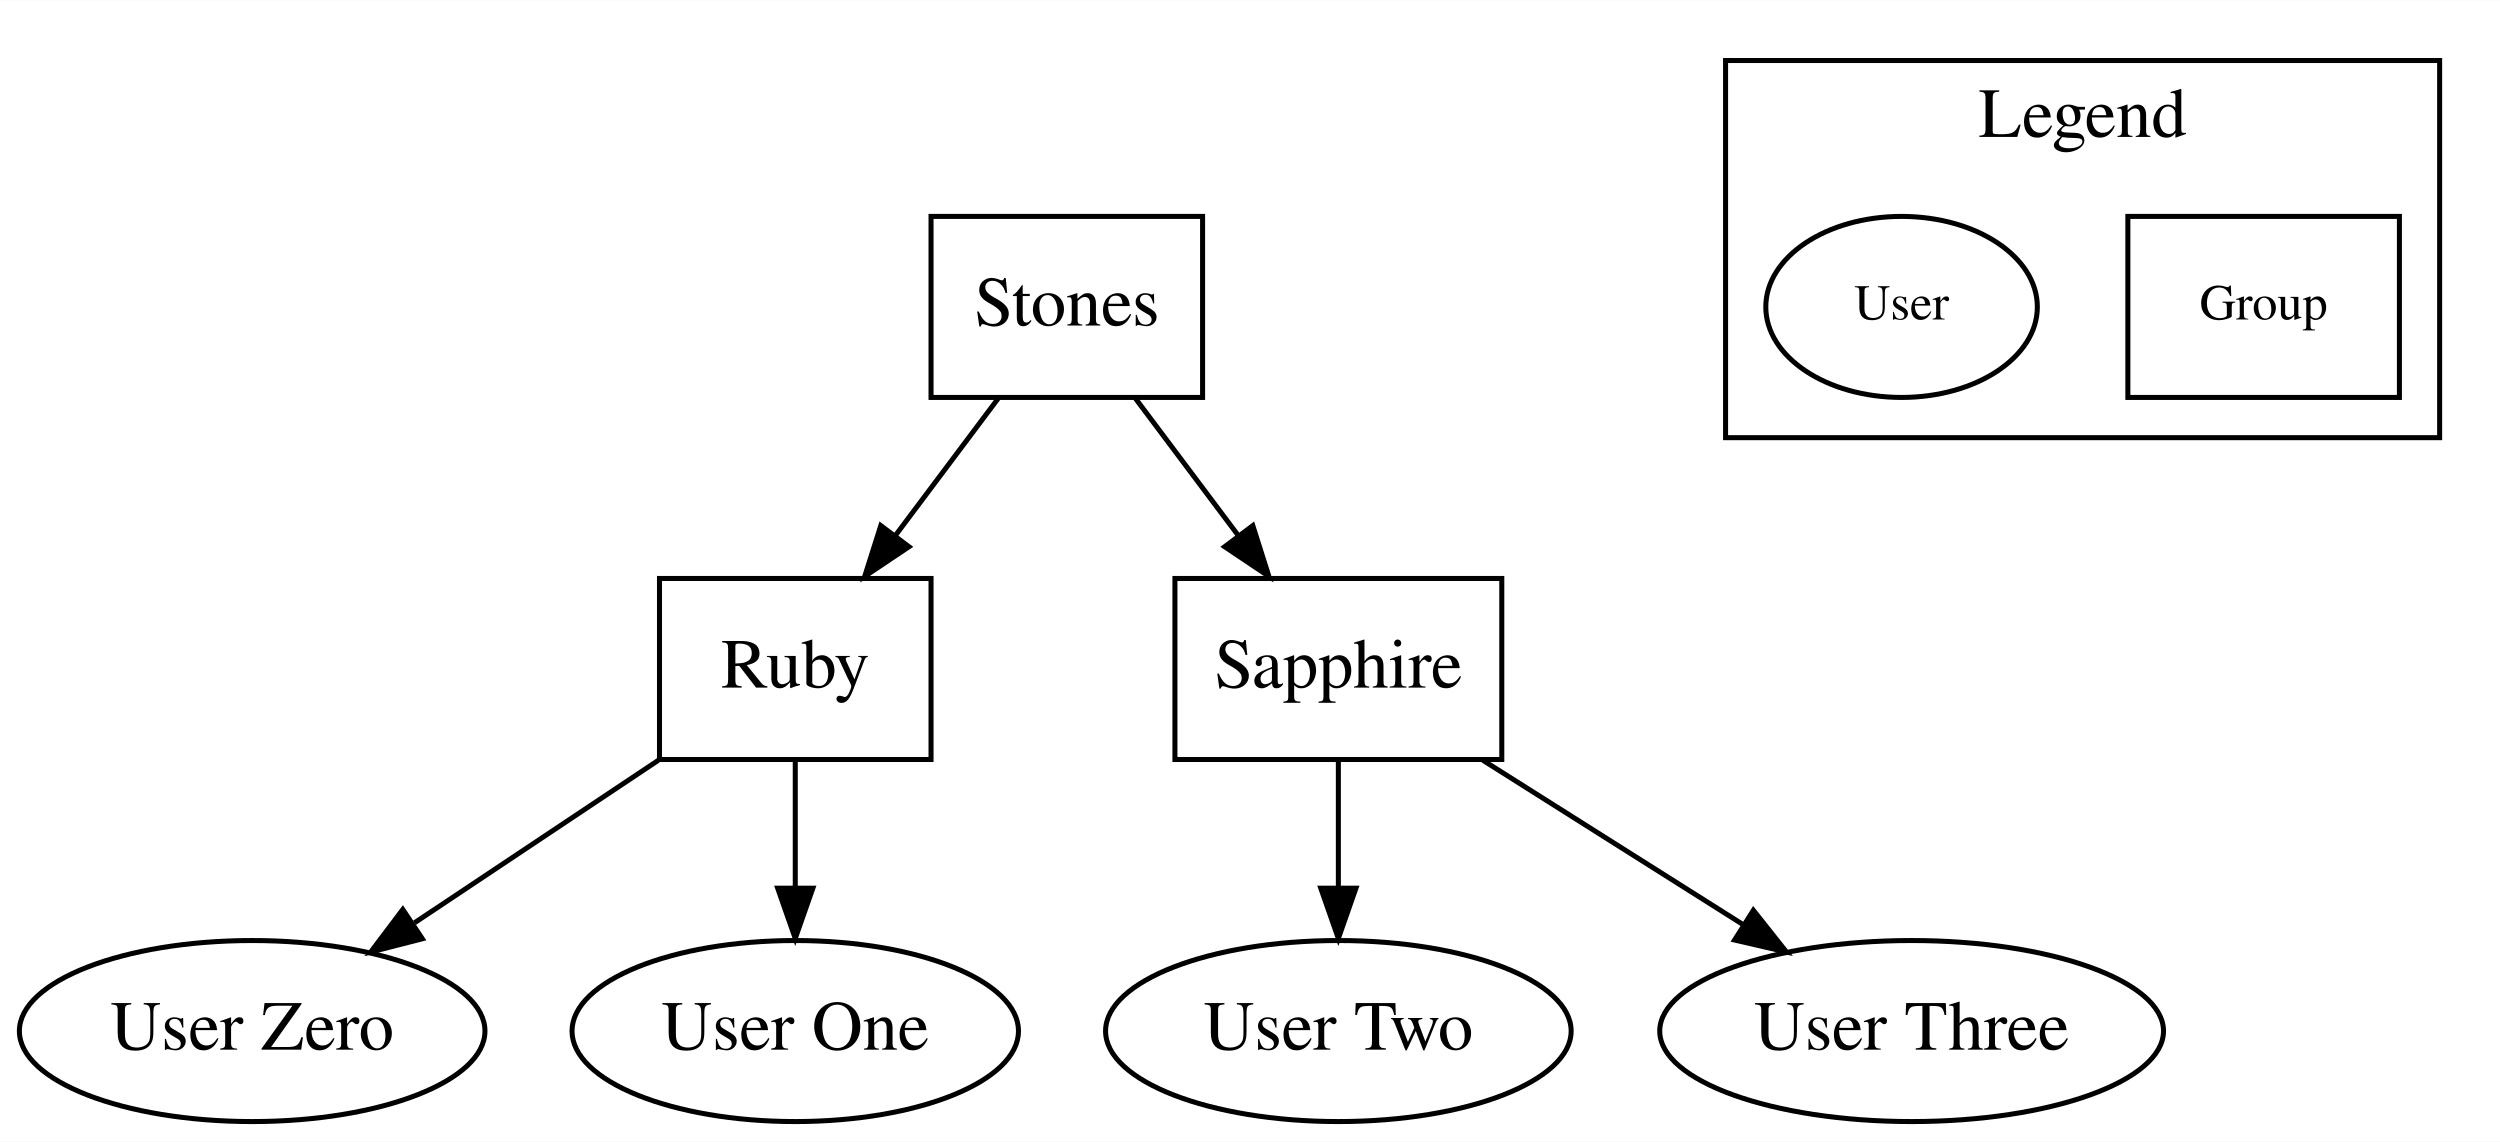
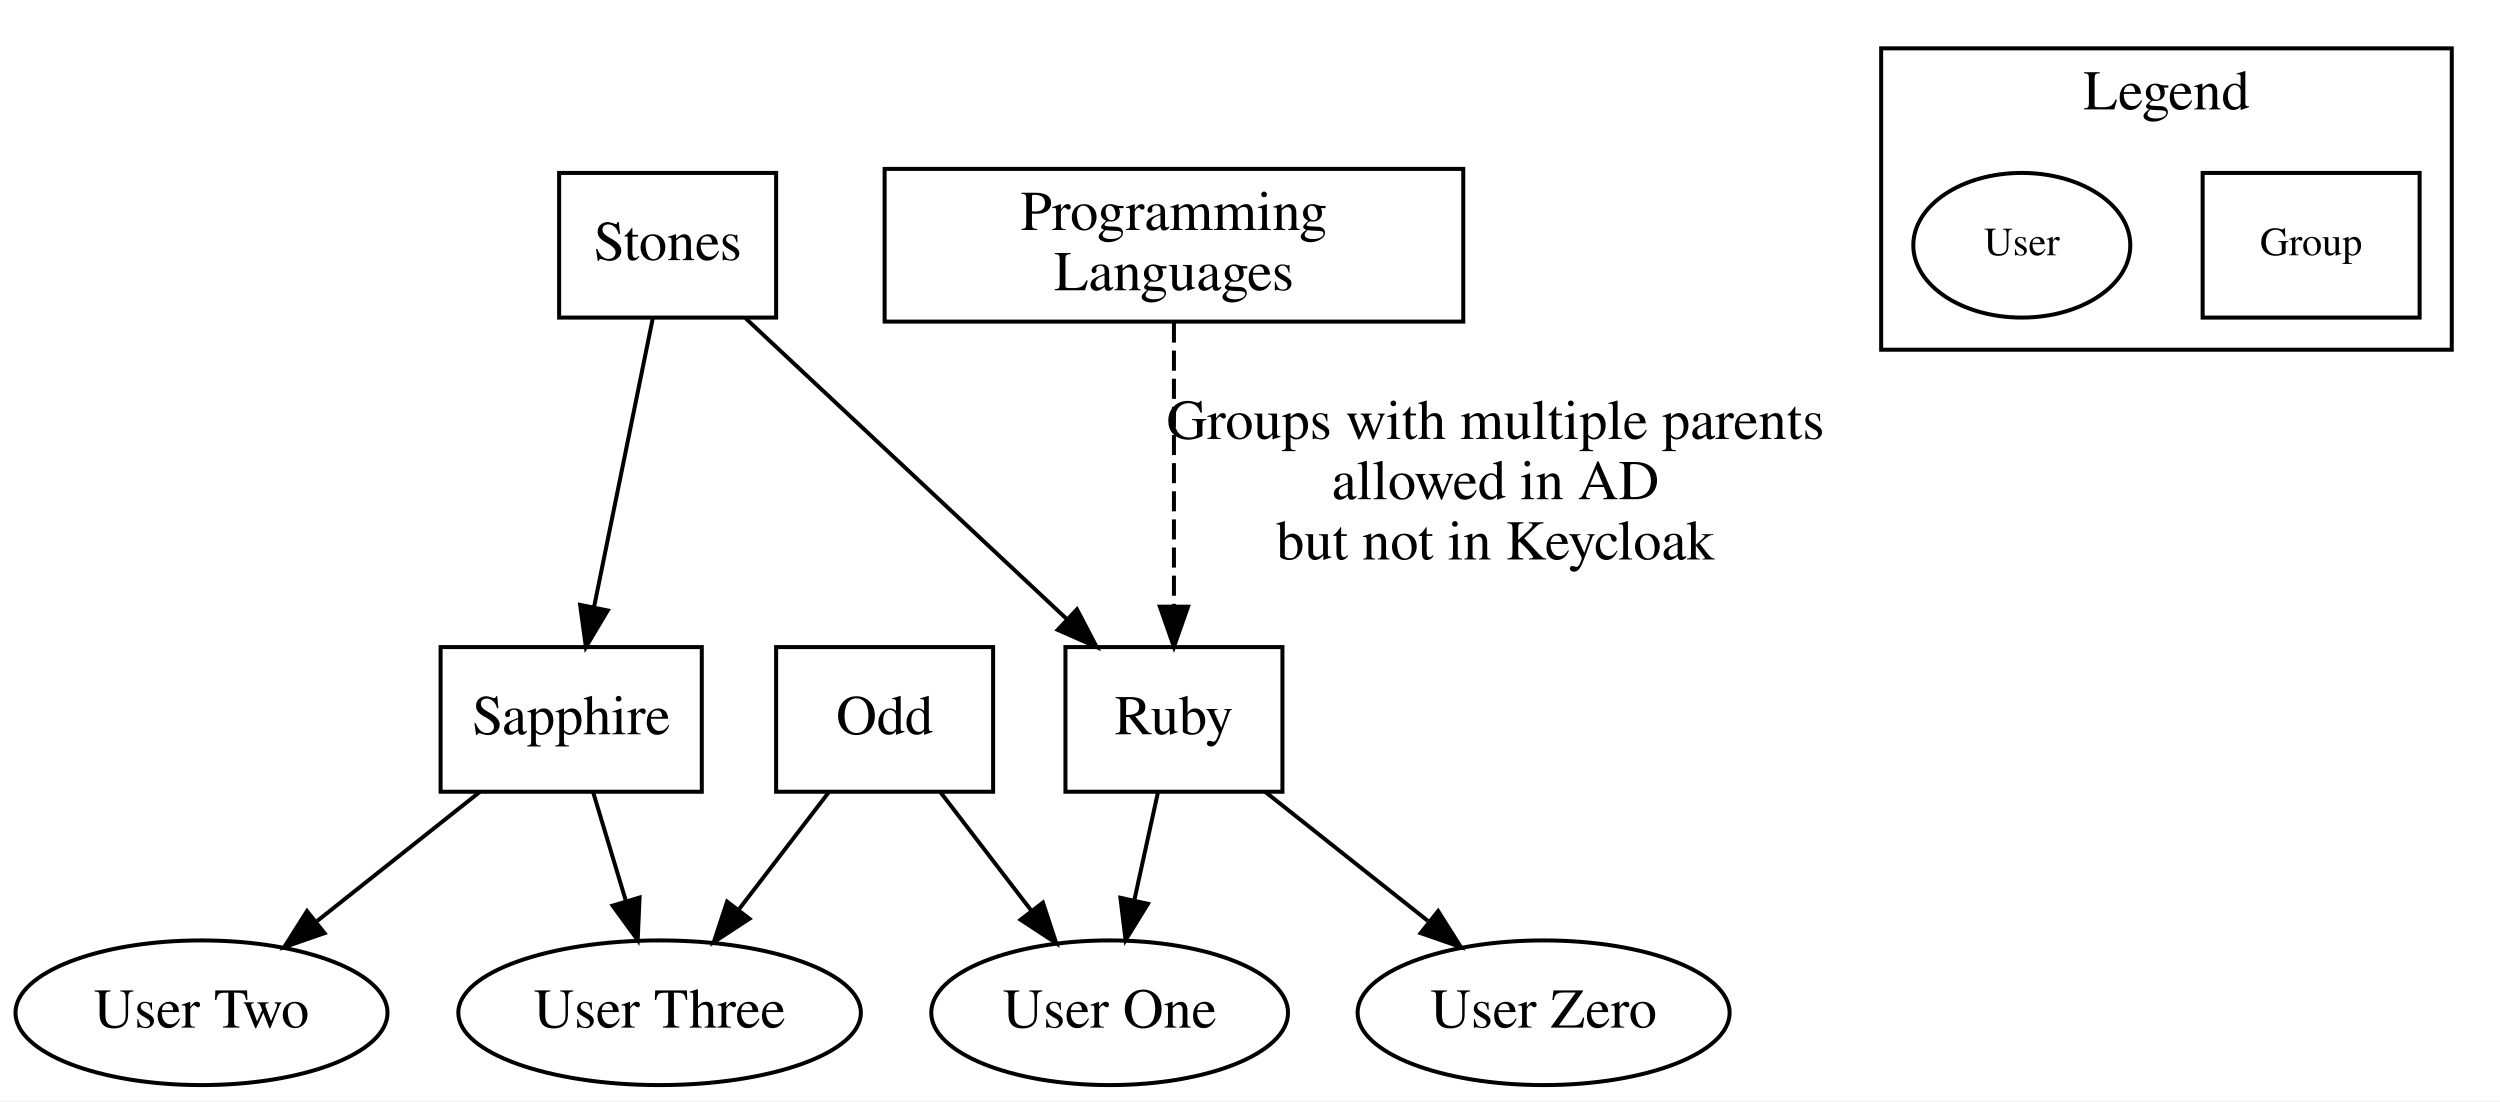
- <svg xmlns="http://www.w3.org/2000/svg" width="497pt" height="227pt" viewBox="0.00 0.00 497.15 227.00">
-   <g id="graph0" class="graph" transform="scale(1 1) rotate(0) translate(4 223)">
-     <polygon fill="#ffffff" stroke="transparent" points="-4,4 -4,-223 493.146,-223 493.146,4 -4,4" />
+ <svg xmlns="http://www.w3.org/2000/svg" width="622pt" height="274pt" viewBox="0.00 0.00 622.15 274.00">
+   <g id="graph0" class="graph" transform="scale(1 1) rotate(0) translate(4 270)">
+     <polygon fill="#ffffff" stroke="transparent" points="-4,4 -4,-270 618.146,-270 618.146,4 -4,4" />
    <g id="clust1" class="cluster">
-       <polygon fill="none" stroke="#000000" points="339.146,-136 339.146,-211 481.146,-211 481.146,-136 339.146,-136" />
-       <text text-anchor="middle" x="410.146" y="-195.8" font-family="Times,serif" font-size="14.00" fill="#000000">Legend</text>
+       <polygon fill="none" stroke="#000000" points="464.146,-183 464.146,-258 606.146,-258 606.146,-183 464.146,-183" />
+       <text text-anchor="middle" x="535.146" y="-242.8" font-family="Times,serif" font-size="14.00" fill="#000000">Legend</text>
    </g>
    <g id="node1" class="node">
-       <polygon fill="none" stroke="#000000" points="235.146,-180 181.146,-180 181.146,-144 235.146,-144 235.146,-180" />
-       <text text-anchor="middle" x="208.146" y="-158.3" font-family="Times,serif" font-size="14.00" fill="#000000">Stones</text>
+       <polygon fill="none" stroke="#000000" points="189.146,-227 135.146,-227 135.146,-191 189.146,-191 189.146,-227" />
+       <text text-anchor="middle" x="162.146" y="-205.3" font-family="Times,serif" font-size="14.00" fill="#000000">Stones</text>
    </g>
    <g id="node2" class="node">
-       <polygon fill="none" stroke="#000000" points="181.146,-108 127.146,-108 127.146,-72 181.146,-72 181.146,-108" />
-       <text text-anchor="middle" x="154.146" y="-86.3" font-family="Times,serif" font-size="14.00" fill="#000000">Ruby</text>
+       <polygon fill="none" stroke="#000000" points="315.146,-109 261.146,-109 261.146,-73 315.146,-73 315.146,-109" />
+       <text text-anchor="middle" x="288.146" y="-87.3" font-family="Times,serif" font-size="14.00" fill="#000000">Ruby</text>
    </g>
    <g id="edge1" class="edge">
-       <path fill="none" stroke="#000000" d="M194.519,-143.831C188.3,-135.539 180.814,-125.557 173.986,-116.453" />
-       <polygon fill="#000000" stroke="#000000" points="176.756,-114.313 167.956,-108.413 171.156,-118.513 176.756,-114.313" />
+       <path fill="none" stroke="#000000" d="M181.557,-190.821C202.985,-170.754 237.608,-138.329 261.551,-115.906" />
+       <polygon fill="#000000" stroke="#000000" points="264.013,-118.396 268.919,-109.006 259.228,-113.287 264.013,-118.396" />
    </g>
    <g id="node3" class="node">
-       <polygon fill="none" stroke="#000000" points="294.646,-108 229.646,-108 229.646,-72 294.646,-72 294.646,-108" />
-       <text text-anchor="middle" x="262.146" y="-86.3" font-family="Times,serif" font-size="14.00" fill="#000000">Sapphire</text>
+       <polygon fill="none" stroke="#000000" points="170.646,-109 105.646,-109 105.646,-73 170.646,-73 170.646,-109" />
+       <text text-anchor="middle" x="138.146" y="-87.3" font-family="Times,serif" font-size="14.00" fill="#000000">Sapphire</text>
    </g>
    <g id="edge2" class="edge">
-       <path fill="none" stroke="#000000" d="M221.772,-143.831C227.992,-135.539 235.478,-125.557 242.306,-116.453" />
-       <polygon fill="#000000" stroke="#000000" points="245.136,-118.513 248.336,-108.413 239.536,-114.313 245.136,-118.513" />
+       <path fill="none" stroke="#000000" d="M158.448,-190.821C154.544,-171.623 148.338,-141.113 143.815,-118.873" />
+       <polygon fill="#000000" stroke="#000000" points="147.231,-118.108 141.808,-109.006 140.371,-119.503 147.231,-118.108" />
    </g>
    <g id="node4" class="node">
-       <ellipse fill="none" stroke="#000000" cx="46.146" cy="-18" rx="46.292" ry="18" />
-       <text text-anchor="middle" x="46.146" y="-14.3" font-family="Times,serif" font-size="14.00" fill="#000000">User Zero</text>
+       <ellipse fill="none" stroke="#000000" cx="380.146" cy="-18" rx="46.292" ry="18" />
+       <text text-anchor="middle" x="380.146" y="-14.3" font-family="Times,serif" font-size="14.00" fill="#000000">User Zero</text>
    </g>
    <g id="edge3" class="edge">
-       <path fill="none" stroke="#000000" d="M126.893,-71.831C112.162,-62.011 93.879,-49.822 78.437,-39.528" />
-       <polygon fill="#000000" stroke="#000000" points="79.984,-36.352 69.722,-33.717 76.101,-42.176 79.984,-36.352" />
+       <path fill="none" stroke="#000000" d="M310.887,-72.955C323.109,-63.257 338.304,-51.201 351.344,-40.854" />
+       <polygon fill="#000000" stroke="#000000" points="353.891,-43.3 359.549,-34.343 349.54,-37.817 353.891,-43.3" />
    </g>
    <g id="node5" class="node">
-       <ellipse fill="none" stroke="#000000" cx="154.146" cy="-18" rx="44.393" ry="18" />
-       <text text-anchor="middle" x="154.146" y="-14.3" font-family="Times,serif" font-size="14.00" fill="#000000">User One</text>
+       <ellipse fill="none" stroke="#000000" cx="272.146" cy="-18" rx="44.393" ry="18" />
+       <text text-anchor="middle" x="272.146" y="-14.3" font-family="Times,serif" font-size="14.00" fill="#000000">User One</text>
    </g>
    <g id="edge4" class="edge">
-       <path fill="none" stroke="#000000" d="M154.146,-71.831C154.146,-64.131 154.146,-54.974 154.146,-46.417" />
-       <polygon fill="#000000" stroke="#000000" points="157.646,-46.413 154.146,-36.413 150.646,-46.413 157.646,-46.413" />
+       <path fill="none" stroke="#000000" d="M284.191,-72.955C282.402,-64.795 280.248,-54.965 278.259,-45.889" />
+       <polygon fill="#000000" stroke="#000000" points="281.671,-45.109 276.111,-36.09 274.833,-46.608 281.671,-45.109" />
    </g>
    <g id="node6" class="node">
-       <ellipse fill="none" stroke="#000000" cx="262.146" cy="-18" rx="46.292" ry="18" />
-       <text text-anchor="middle" x="262.146" y="-14.3" font-family="Times,serif" font-size="14.00" fill="#000000">User Two</text>
+       <ellipse fill="none" stroke="#000000" cx="46.146" cy="-18" rx="46.292" ry="18" />
+       <text text-anchor="middle" x="46.146" y="-14.3" font-family="Times,serif" font-size="14.00" fill="#000000">User Two</text>
    </g>
    <g id="edge5" class="edge">
-       <path fill="none" stroke="#000000" d="M262.146,-71.831C262.146,-64.131 262.146,-54.974 262.146,-46.417" />
-       <polygon fill="#000000" stroke="#000000" points="265.646,-46.413 262.146,-36.413 258.646,-46.413 265.646,-46.413" />
+       <path fill="none" stroke="#000000" d="M115.404,-72.955C103.183,-63.257 87.988,-51.201 74.948,-40.854" />
+       <polygon fill="#000000" stroke="#000000" points="76.751,-37.817 66.742,-34.343 72.4,-43.3 76.751,-37.817" />
    </g>
    <g id="node7" class="node">
-       <ellipse fill="none" stroke="#000000" cx="376.146" cy="-18" rx="50.091" ry="18" />
-       <text text-anchor="middle" x="376.146" y="-14.3" font-family="Times,serif" font-size="14.00" fill="#000000">User Three</text>
+       <ellipse fill="none" stroke="#000000" cx="160.146" cy="-18" rx="50.091" ry="18" />
+       <text text-anchor="middle" x="160.146" y="-14.3" font-family="Times,serif" font-size="14.00" fill="#000000">User Three</text>
    </g>
    <g id="edge6" class="edge">
-       <path fill="none" stroke="#000000" d="M290.913,-71.831C306.607,-61.919 326.122,-49.594 342.517,-39.239" />
-       <polygon fill="#000000" stroke="#000000" points="344.674,-42.017 351.26,-33.717 340.936,-36.098 344.674,-42.017" />
+       <path fill="none" stroke="#000000" d="M143.584,-72.955C146.043,-64.795 149.006,-54.965 151.741,-45.889" />
+       <polygon fill="#000000" stroke="#000000" points="155.16,-46.675 154.694,-36.09 148.457,-44.655 155.16,-46.675" />
    </g>
    <g id="node8" class="node">
- </g>
+       <polygon fill="none" stroke="#000000" points="243.146,-109 189.146,-109 189.146,-73 243.146,-73 243.146,-109" />
+       <text text-anchor="middle" x="216.146" y="-87.3" font-family="Times,serif" font-size="14.00" fill="#000000">Odd</text>
+     </g>
+     <g id="edge7" class="edge">
+       <path fill="none" stroke="#000000" d="M229.989,-72.955C236.803,-64.073 245.134,-53.212 252.586,-43.498" />
+       <polygon fill="#000000" stroke="#000000" points="255.538,-45.399 258.848,-35.335 249.984,-41.139 255.538,-45.399" />
+     </g>
+     <g id="edge8" class="edge">
+       <path fill="none" stroke="#000000" d="M202.303,-72.955C195.54,-64.138 187.28,-53.371 179.87,-43.712" />
+       <polygon fill="#000000" stroke="#000000" points="182.5,-41.389 173.636,-35.586 176.946,-45.65 182.5,-41.389" />
+     </g>
    <g id="node9" class="node">
-       <polygon fill="none" stroke="#000000" points="473.146,-180 419.146,-180 419.146,-144 473.146,-144 473.146,-180" />
-       <text text-anchor="middle" x="446.146" y="-159.5" font-family="Times,serif" font-size="10.00" fill="#000000">Group</text>
+       <polygon fill="none" stroke="#000000" points="360.146,-228 216.146,-228 216.146,-190 360.146,-190 360.146,-228" />
+       <text text-anchor="middle" x="288.146" y="-212.8" font-family="Times,serif" font-size="14.00" fill="#000000">Programming</text>
+       <text text-anchor="middle" x="288.146" y="-197.8" font-family="Times,serif" font-size="14.00" fill="#000000">Languages</text>
+     </g>
+     <g id="edge9" class="edge">
+       <path fill="none" stroke="#000000" stroke-dasharray="5,2" d="M288.146,-189.779C288.146,-170.585 288.146,-140.878 288.146,-119.052" />
+       <polygon fill="#000000" stroke="#000000" points="291.646,-119.051 288.146,-109.051 284.646,-119.051 291.646,-119.051" />
+       <text text-anchor="middle" x="368.146" y="-160.8" font-family="Times,serif" font-size="14.00" fill="#000000">Groups with multiple parents</text>
+       <text text-anchor="middle" x="368.146" y="-145.8" font-family="Times,serif" font-size="14.00" fill="#000000">allowed in AD</text>
+       <text text-anchor="middle" x="368.146" y="-130.8" font-family="Times,serif" font-size="14.00" fill="#000000">but not in Keycloak</text>
    </g>
    <g id="node10" class="node">
-       <ellipse fill="none" stroke="#000000" cx="374.146" cy="-162" rx="27" ry="18" />
-       <text text-anchor="middle" x="374.146" y="-159.5" font-family="Times,serif" font-size="10.00" fill="#000000">User</text>
+ </g>
+     <g id="node11" class="node">
+       <polygon fill="none" stroke="#000000" points="598.146,-227 544.146,-227 544.146,-191 598.146,-191 598.146,-227" />
+       <text text-anchor="middle" x="571.146" y="-206.5" font-family="Times,serif" font-size="10.00" fill="#000000">Group</text>
+     </g>
+     <g id="node12" class="node">
+       <ellipse fill="none" stroke="#000000" cx="499.146" cy="-209" rx="27" ry="18" />
+       <text text-anchor="middle" x="499.146" y="-206.5" font-family="Times,serif" font-size="10.00" fill="#000000">User</text>
    </g>
  </g>
</svg>
